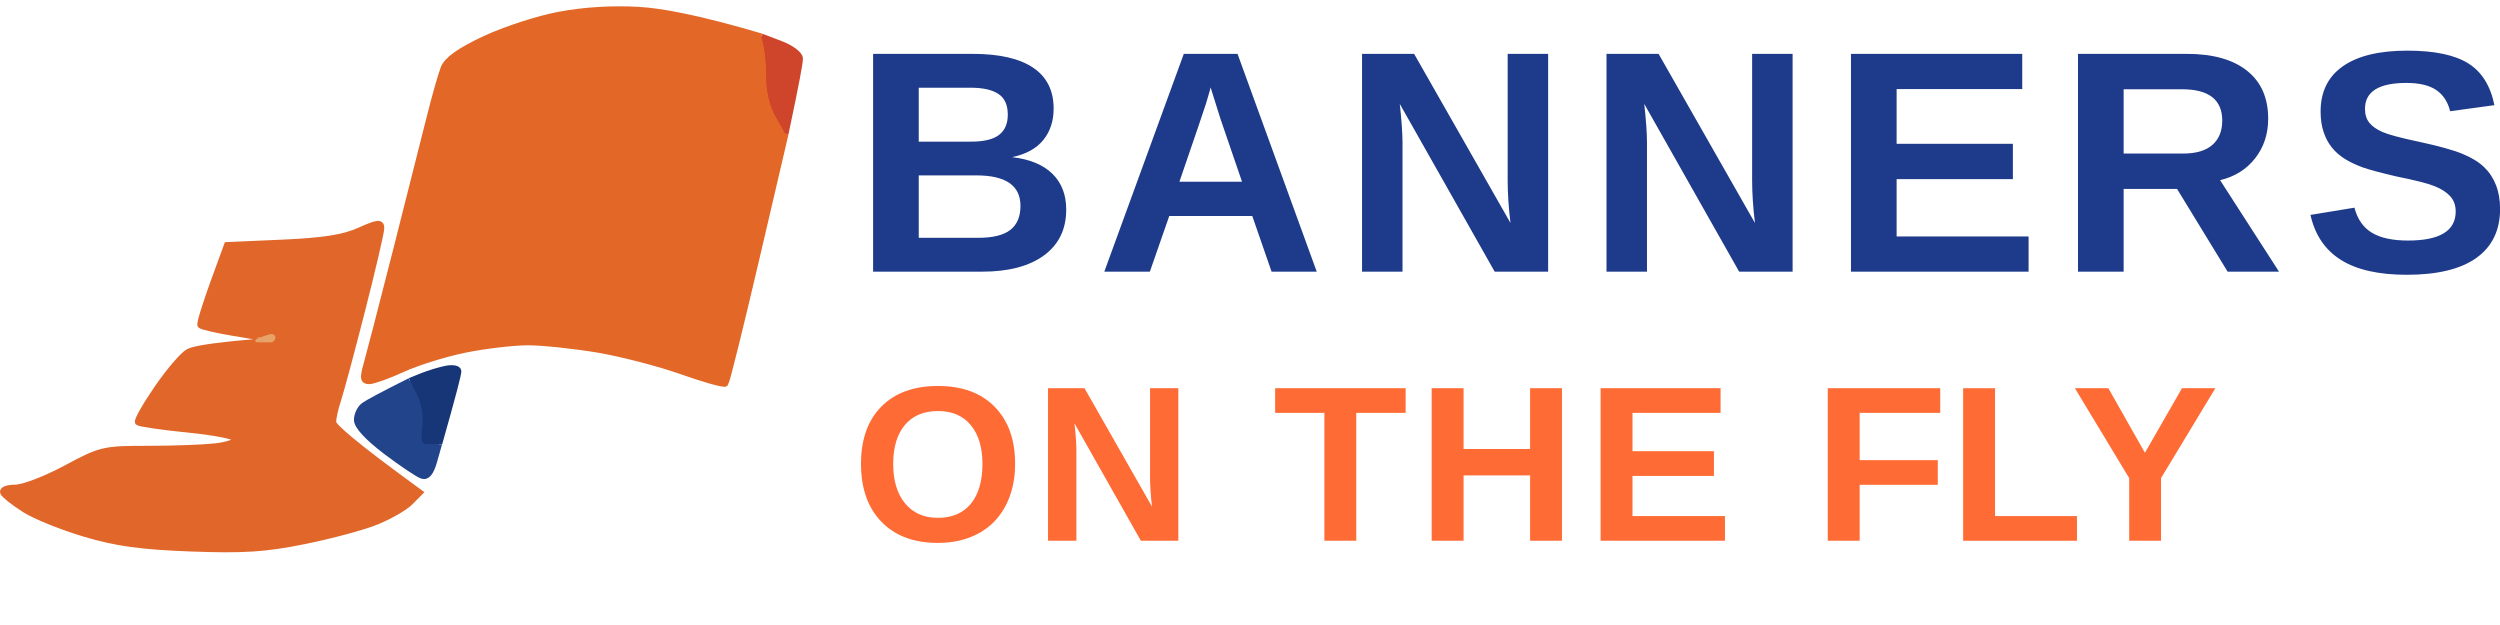
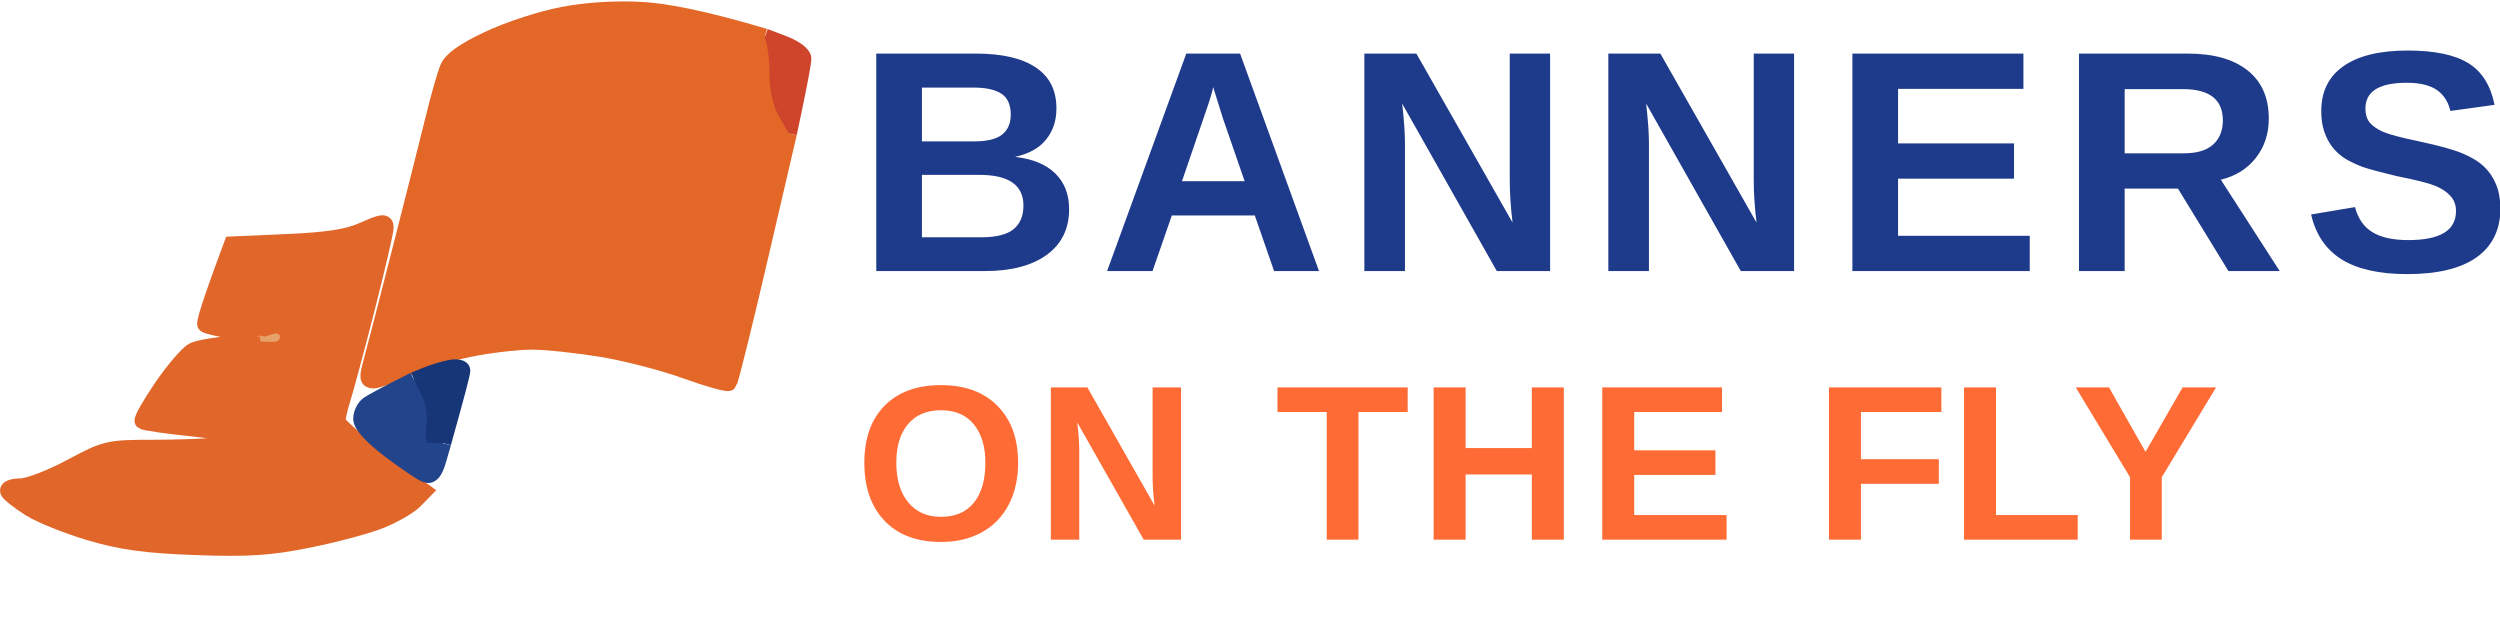
- <svg xmlns="http://www.w3.org/2000/svg" id="Layer_1" data-name="Layer 1" viewBox="0 0 400.5 100">
+ <svg xmlns="http://www.w3.org/2000/svg" id="Layer_1" data-name="Layer 1" viewBox="0 0 153.94 38.36">
  <defs>
    <style>
      .cls-1 {
        fill: #1e3a8a;
-         font-size: 50.72px;
+         font-size: 19.46px;
        letter-spacing: .05em;
      }

      .cls-1, .cls-2 {
        font-family: Arial-BoldMT, Arial;
        font-weight: 700;
        isolation: isolate;
      }

      .cls-3 {
        stroke: #cf452b;
      }

      .cls-3, .cls-4, .cls-5, .cls-6, .cls-7, .cls-8 {
        fill: none;
+       }
+ 
+       .cls-2 {
+         fill: #ff6b35;
+         font-size: 13.62px;
      }

      .cls-4 {
        stroke: #e6a269;
      }

      .cls-9 {
        fill: #e16629;
      }

      .cls-9, .cls-10, .cls-11, .cls-12, .cls-13, .cls-14 {
        fill-rule: evenodd;
      }

      .cls-5 {
        stroke: #e16629;
      }

      .cls-6 {
        stroke: #e36726;
      }

      .cls-10 {
        fill: #173678;
-       }
- 
-       .cls-2 {
-         fill: #ff6b35;
-         font-size: 35.51px;
      }

      .cls-11 {
        fill: #22448a;
      }

      .cls-12 {
        fill: #cf452b;
      }

      .cls-7 {
        stroke: #22448a;
      }

      .cls-13 {
        fill: #e6a269;
      }

      .cls-15 {
        letter-spacing: -.06em;
      }

      .cls-14 {
        fill: #e36726;
      }

      .cls-8 {
        stroke: #173678;
      }

      .cls-16 {
        letter-spacing: .02em;
      }

      .cls-17 {
        letter-spacing: .04em;
      }
    </style>
  </defs>
-   <path class="cls-6" d="M125.83,21.42h0s-2.08,8.92-4.63,19.81c-2.54,10.89-4.8,19.99-5.01,20.2s-3.33-.66-6.94-1.94-9.68-2.86-13.49-3.5-8.85-1.17-11.18-1.17-6.85.53-10.02,1.17-7.69,2.04-10.02,3.11-4.76,1.94-5.4,1.94c-.96,0-1.03-.47-.39-2.72.42-1.5,2.51-9.53,4.63-17.87s4.55-17.95,5.4-21.37,1.89-7.09,2.31-8.16c.54-1.36,2.51-2.76,6.55-4.66,3.18-1.5,8.56-3.25,11.95-3.88,3.92-.75,8.55-1.03,12.72-.78,3.61.21,9.5,1.26,19.66,4.27" vector-effect="non-scaling-stroke" />
-   <path class="cls-3" d="M121.97,5.88h0s1.39.53,3.08,1.17c1.71.64,3.08,1.69,3.08,2.33s-.52,3.61-2.31,12.04" vector-effect="non-scaling-stroke" />
-   <path class="cls-3" d="M125.83,21.42h0s-.69-1.22-1.54-2.72c-.98-1.72-1.54-4.14-1.54-6.6,0-2.14-.18-4.41-.77-6.22" vector-effect="non-scaling-stroke" />
-   <path class="cls-5" d="M41.78,54.05h0s-2.08-.35-4.63-.78-4.8-.96-5.01-1.17.66-3.19,4.24-12.82l8.87-.39c6.55-.29,9.77-.79,12.34-1.94,2.91-1.31,3.47-1.37,3.47-.39,0,.64-1.39,6.59-3.08,13.21s-3.43,13.09-3.86,14.37-.77,2.86-.77,3.5,3.12,3.44,13.88,11.27l-1.54,1.55c-.85.85-3.28,2.25-5.4,3.11s-7.32,2.25-11.57,3.11c-6.26,1.26-9.66,1.48-18.12,1.17-8-.3-11.93-.84-16.96-2.33-3.61-1.07-7.94-2.81-9.64-3.88-1.7-1.07-3.25-2.29-3.47-2.72-.22-.44.64-.78,1.93-.78s4.92-1.4,8.1-3.11c5.58-3,6.04-3.11,13.11-3.11,4.03,0,8.88-.18,10.79-.39s3.47-.74,3.47-1.17-3.47-1.13-7.71-1.55-7.89-.96-8.1-1.17,1.17-2.66,3.08-5.44,4.16-5.4,5.01-5.83,3.62-.96,10.79-1.55" vector-effect="non-scaling-stroke" />
-   <path class="cls-4" d="M41.01,54.82h.39c.21,0,.39-.18.39-.78" vector-effect="non-scaling-stroke" />
-   <path class="cls-4" d="M41.78,54.05h0s.52-.18,1.16-.39,1.16-.04,1.16.39-.35.78-.77.78h-2.31" vector-effect="non-scaling-stroke" />
-   <path class="cls-8" d="M65.69,61.04h0s.86-.35,1.93-.78,2.79-.96,3.86-1.17,1.93-.04,1.93.39-.69,3.22-3.08,11.65" vector-effect="non-scaling-stroke" />
-   <path class="cls-7" d="M65.69,61.04h0s.52,1.05,1.16,2.33c.69,1.38,1,3.44.77,5.05-.22,1.55-.05,2.72.39,2.72h2.31" vector-effect="non-scaling-stroke" />
-   <path class="cls-7" d="M70.31,71.14h0s-.35,1.22-.77,2.72c-.54,1.89-1.13,2.6-1.93,2.33-.63-.21-3.24-1.96-5.78-3.88-2.95-2.24-4.63-4.06-4.63-5.05,0-.85.52-1.9,1.16-2.33s2.54-1.48,7.32-3.88" vector-effect="non-scaling-stroke" />
-   <path class="cls-14" d="M121.97,5.88c.59,1.8.77,4.08.77,6.22,0,2.46.56,4.88,1.54,6.6.85,1.5,1.54,2.72,1.54,2.72h0s-2.08,8.92-4.63,19.81c-2.54,10.89-4.8,19.99-5.01,20.2s-3.33-.66-6.94-1.94-9.68-2.86-13.49-3.5-8.85-1.17-11.18-1.17-6.85.53-10.02,1.17-7.69,2.04-10.02,3.11-4.76,1.94-5.4,1.94c-.96,0-1.03-.47-.39-2.72.42-1.5,2.51-9.53,4.63-17.87s4.55-17.95,5.4-21.37,1.89-7.09,2.31-8.16c.54-1.36,2.51-2.76,6.55-4.66,3.18-1.5,8.56-3.25,11.95-3.88,3.92-.75,8.55-1.03,12.72-.78,3.61.21,9.5,1.26,19.66,4.27Z" />
-   <path class="cls-12" d="M121.97,5.88h0s1.39.53,3.08,1.17c1.71.64,3.08,1.69,3.08,2.33s-.52,3.61-2.31,12.04h0s-.69-1.22-1.54-2.72c-.98-1.72-1.54-4.14-1.54-6.6,0-2.14-.18-4.41-.77-6.22Z" />
-   <path class="cls-9" d="M41.01,54.82h2.31c.42,0,.77-.35.77-.78s-.52-.6-1.16-.39-1.16.39-1.16.39h0s-2.08-.35-4.63-.78-4.8-.96-5.01-1.17.66-3.19,4.24-12.82l8.87-.39c6.55-.29,9.77-.79,12.34-1.94,2.91-1.31,3.47-1.37,3.47-.39,0,.64-1.39,6.59-3.08,13.21s-3.43,13.09-3.86,14.37-.77,2.86-.77,3.5,3.12,3.44,13.88,11.27l-1.54,1.55c-.85.85-3.28,2.25-5.4,3.11s-7.32,2.25-11.57,3.11c-6.26,1.26-9.66,1.48-18.12,1.17-8-.3-11.93-.84-16.96-2.33-3.61-1.07-7.94-2.81-9.64-3.88-1.7-1.07-3.25-2.29-3.47-2.72-.22-.44.64-.78,1.93-.78s4.92-1.4,8.1-3.11c5.58-3,6.04-3.11,13.11-3.11,4.03,0,8.88-.18,10.79-.39s3.47-.74,3.47-1.17-3.47-1.13-7.71-1.55-7.89-.96-8.1-1.17,1.17-2.66,3.08-5.44,4.16-5.4,5.01-5.83,3.62-.96,10.79-1.55Z" />
-   <path class="cls-13" d="M41.01,54.82h.39c.21,0,.39-.18.39-.78h0s.52-.18,1.16-.39,1.16-.04,1.16.39-.35.78-.77.78h-2.31Z" />
-   <path class="cls-10" d="M70.31,71.14h-2.31c-.44,0-.61-1.17-.39-2.72.23-1.61-.08-3.67-.77-5.05-.63-1.28-1.16-2.33-1.16-2.33h0s.86-.35,1.93-.78,2.79-.96,3.86-1.17,1.93-.04,1.93.39-.69,3.22-3.08,11.65Z" />
-   <path class="cls-11" d="M65.69,61.04h0s.52,1.05,1.16,2.33c.69,1.38,1,3.44.77,5.05-.22,1.55-.05,2.72.39,2.72h2.31s-.35,1.22-.77,2.72c-.54,1.89-1.13,2.6-1.93,2.33-.63-.21-3.24-1.96-5.78-3.88-2.95-2.24-4.63-4.06-4.63-5.05,0-.85.52-1.9,1.16-2.33s2.54-1.48,7.32-3.88Z" />
-   <text class="cls-1" transform="translate(136.48 43.52)">
+   <path class="cls-6" d="M48.57,8.22h0s-.8,3.42-1.77,7.6-1.84,7.67-1.92,7.75-1.28-.25-2.66-.75-3.71-1.1-5.18-1.34-3.4-.45-4.29-.45-2.63.2-3.84.45-2.95.78-3.84,1.19-1.83.75-2.07.75c-.37,0-.39-.18-.15-1.04.16-.58.96-3.66,1.77-6.85s1.75-6.88,2.07-8.2.72-2.72.89-3.13c.21-.52.96-1.06,2.51-1.79,1.22-.58,3.28-1.25,4.58-1.49,1.51-.29,3.28-.39,4.88-.3,1.38.08,3.64.48,7.54,1.64" vector-effect="non-scaling-stroke" />
+   <path class="cls-3" d="M47.1,2.26h0s.53.2,1.18.45c.66.25,1.18.65,1.18.89s-.2,1.39-.89,4.62" vector-effect="non-scaling-stroke" />
+   <path class="cls-3" d="M48.57,8.22h0s-.27-.47-.59-1.04c-.38-.66-.59-1.59-.59-2.53,0-.82-.07-1.69-.3-2.38" vector-effect="non-scaling-stroke" />
+   <path class="cls-5" d="M16.34,20.73h0s-.8-.13-1.77-.3-1.84-.37-1.92-.45.25-1.22,1.63-4.92l3.4-.15c2.51-.11,3.75-.3,4.73-.75,1.12-.5,1.33-.52,1.33-.15,0,.24-.53,2.53-1.18,5.07s-1.32,5.02-1.48,5.51-.3,1.1-.3,1.34,1.2,1.32,5.32,4.32l-.59.6c-.33.33-1.26.86-2.07,1.19s-2.81.86-4.44,1.19c-2.4.48-3.71.57-6.95.45-3.07-.11-4.58-.32-6.51-.89-1.38-.41-3.05-1.08-3.7-1.49-.65-.41-1.25-.88-1.33-1.04-.08-.17.25-.3.74-.3s1.89-.54,3.11-1.19c2.14-1.15,2.32-1.19,5.03-1.19,1.55,0,3.41-.07,4.14-.15s1.33-.28,1.33-.45-1.33-.43-2.96-.6-3.03-.37-3.11-.45.45-1.02,1.18-2.09,1.6-2.07,1.92-2.24,1.39-.37,4.14-.6" vector-effect="non-scaling-stroke" />
+   <path class="cls-4" d="M16.04,21.03h.15c.08,0,.15-.07.15-.3" vector-effect="non-scaling-stroke" />
+   <path class="cls-4" d="M16.34,20.73h0s.2-.07.44-.15.44-.01.44.15-.13.3-.3.3h-.89" vector-effect="non-scaling-stroke" />
+   <path class="cls-8" d="M25.5,23.41h0s.33-.13.74-.3,1.07-.37,1.48-.45.74-.01.74.15-.27,1.24-1.18,4.47" vector-effect="non-scaling-stroke" />
+   <path class="cls-7" d="M25.5,23.41h0s.2.4.44.89c.26.53.38,1.32.3,1.94-.09.6-.02,1.04.15,1.04h.89" vector-effect="non-scaling-stroke" />
+   <path class="cls-7" d="M27.28,27.29h0s-.13.47-.3,1.04c-.21.72-.43,1-.74.89-.24-.08-1.24-.75-2.22-1.49-1.13-.86-1.77-1.56-1.77-1.94,0-.33.2-.73.44-.89s.98-.57,2.81-1.49" vector-effect="non-scaling-stroke" />
+   <path class="cls-14" d="M47.1,2.26c.23.69.3,1.56.3,2.38,0,.94.22,1.87.59,2.53.33.58.59,1.04.59,1.04h0s-.8,3.42-1.77,7.6-1.84,7.67-1.92,7.75-1.28-.25-2.66-.75-3.71-1.1-5.18-1.34-3.4-.45-4.29-.45-2.63.2-3.84.45-2.95.78-3.84,1.19-1.83.75-2.07.75c-.37,0-.39-.18-.15-1.04.16-.58.96-3.66,1.77-6.85s1.75-6.88,2.07-8.2.72-2.72.89-3.13c.21-.52.96-1.06,2.51-1.79,1.22-.58,3.28-1.25,4.58-1.49,1.51-.29,3.28-.39,4.88-.3,1.38.08,3.64.48,7.54,1.64Z" />
+   <path class="cls-12" d="M47.1,2.26h0s.53.2,1.18.45c.66.25,1.18.65,1.18.89s-.2,1.39-.89,4.62h0s-.27-.47-.59-1.04c-.38-.66-.59-1.59-.59-2.53,0-.82-.07-1.69-.3-2.38Z" />
+   <path class="cls-9" d="M16.04,21.03h.89c.16,0,.3-.13.3-.3s-.2-.23-.44-.15-.44.15-.44.15h0s-.8-.13-1.77-.3-1.84-.37-1.92-.45.25-1.22,1.63-4.92l3.4-.15c2.51-.11,3.75-.3,4.73-.75,1.12-.5,1.33-.52,1.33-.15,0,.24-.53,2.53-1.18,5.07s-1.32,5.02-1.48,5.51-.3,1.1-.3,1.34,1.2,1.32,5.32,4.32l-.59.6c-.33.33-1.26.86-2.07,1.19s-2.81.86-4.44,1.19c-2.4.48-3.71.57-6.95.45-3.07-.11-4.58-.32-6.51-.89-1.38-.41-3.05-1.08-3.7-1.49-.65-.41-1.25-.88-1.33-1.04-.08-.17.25-.3.74-.3s1.89-.54,3.11-1.19c2.14-1.15,2.32-1.19,5.03-1.19,1.55,0,3.41-.07,4.14-.15s1.33-.28,1.33-.45-1.33-.43-2.96-.6-3.03-.37-3.11-.45.45-1.02,1.18-2.09,1.6-2.07,1.92-2.24,1.39-.37,4.14-.6Z" />
+   <path class="cls-13" d="M16.04,21.03h.15c.08,0,.15-.07.15-.3h0s.2-.07.44-.15.44-.01.44.15-.13.3-.3.3h-.89Z" />
+   <path class="cls-10" d="M27.28,27.29h-.89c-.17,0-.23-.45-.15-1.04.09-.62-.03-1.41-.3-1.94-.24-.49-.44-.89-.44-.89h0s.33-.13.74-.3,1.07-.37,1.48-.45.74-.01.74.15-.27,1.24-1.18,4.47Z" />
+   <path class="cls-11" d="M25.5,23.41h0s.2.4.44.89c.26.53.38,1.32.3,1.94-.09.6-.02,1.04.15,1.04h.89s-.13.47-.3,1.04c-.21.72-.43,1-.74.89-.24-.08-1.24-.75-2.22-1.49-1.13-.86-1.77-1.56-1.77-1.94,0-.33.2-.73.44-.89s.98-.57,2.81-1.49Z" />
+   <text class="cls-1" transform="translate(52.66 16.69)">
    <tspan x="0" y="0">BANNERS</tspan>
  </text>
-   <text class="cls-2" transform="translate(136.48 86.63)">
+   <text class="cls-2" transform="translate(52.66 33.23)">
    <tspan class="cls-17" x="0" y="0">ON THE F</tspan>
-     <tspan class="cls-15" x="175.64" y="0">L</tspan>
-     <tspan class="cls-16" x="195.31" y="0">Y</tspan>
+     <tspan class="cls-15" x="67.37" y="0">L</tspan>
+     <tspan class="cls-16" x="74.92" y="0">Y</tspan>
  </text>
</svg>
